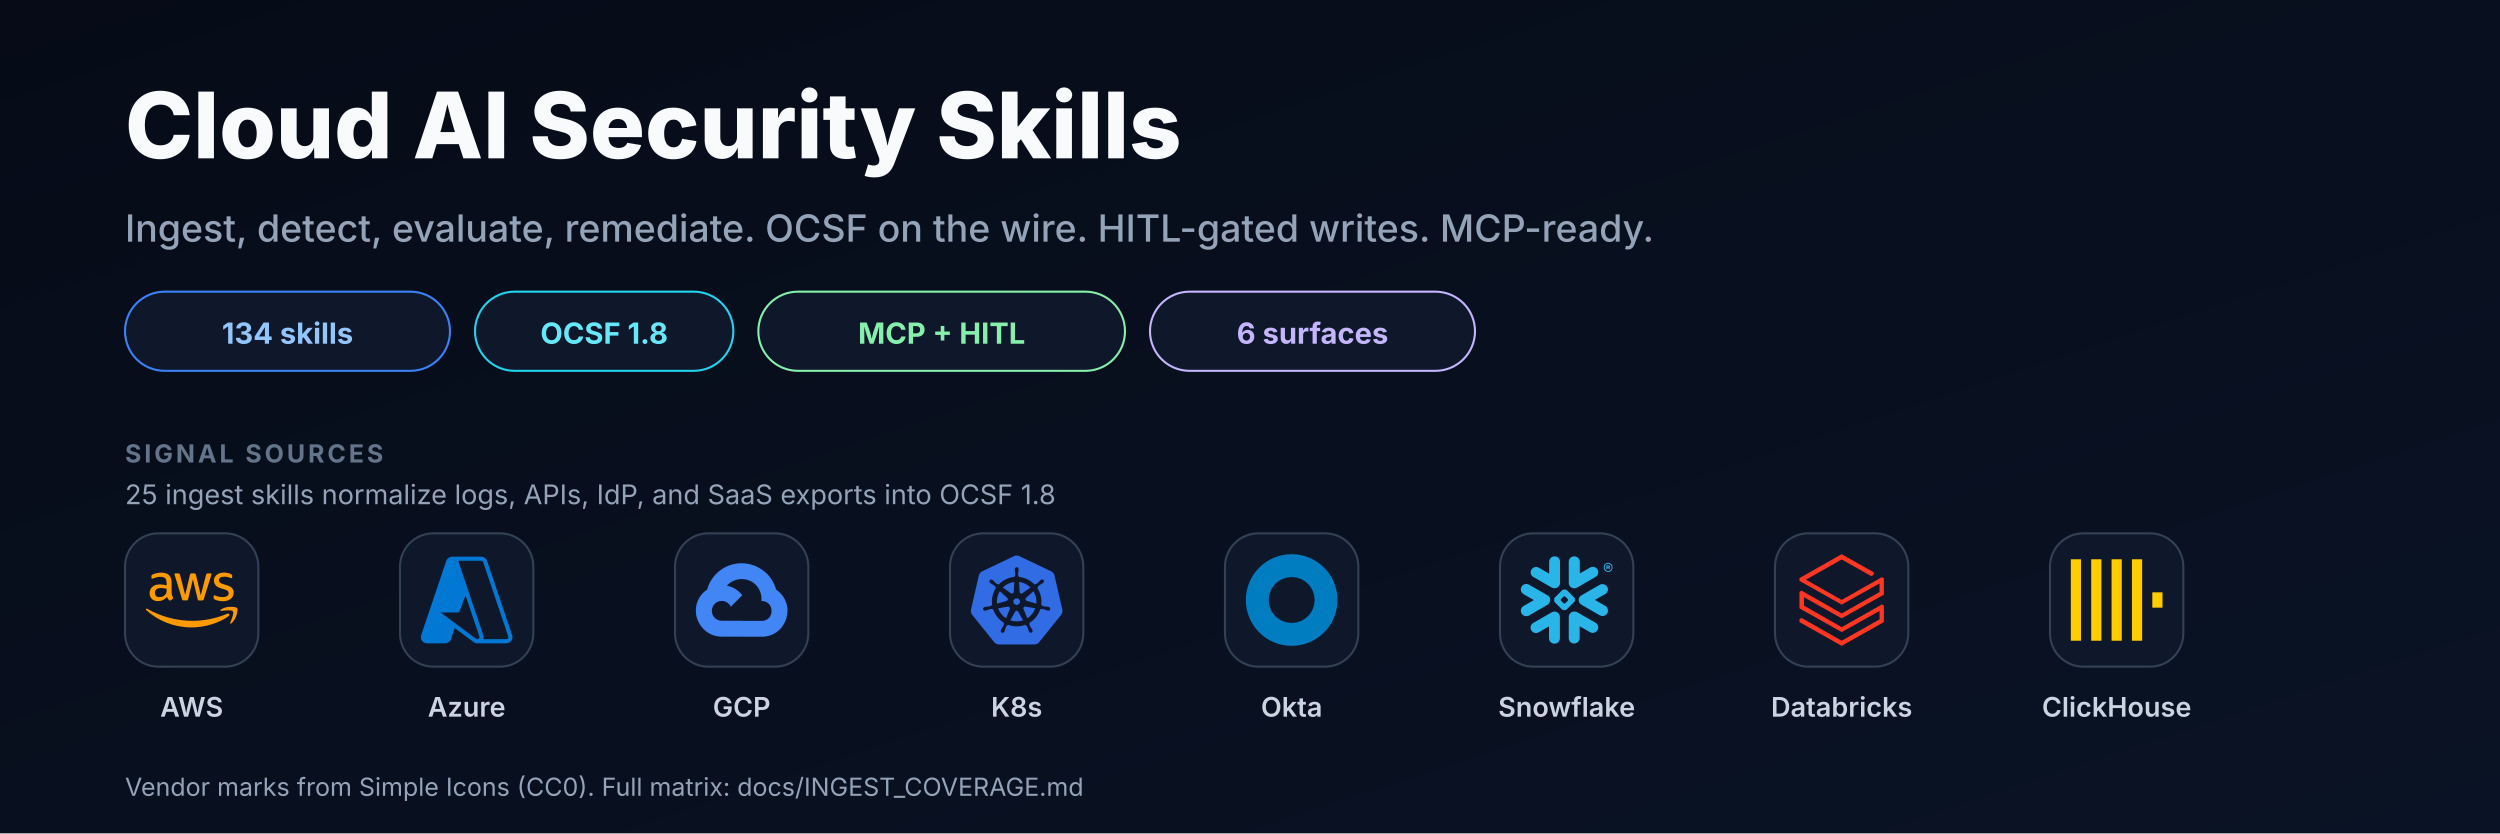
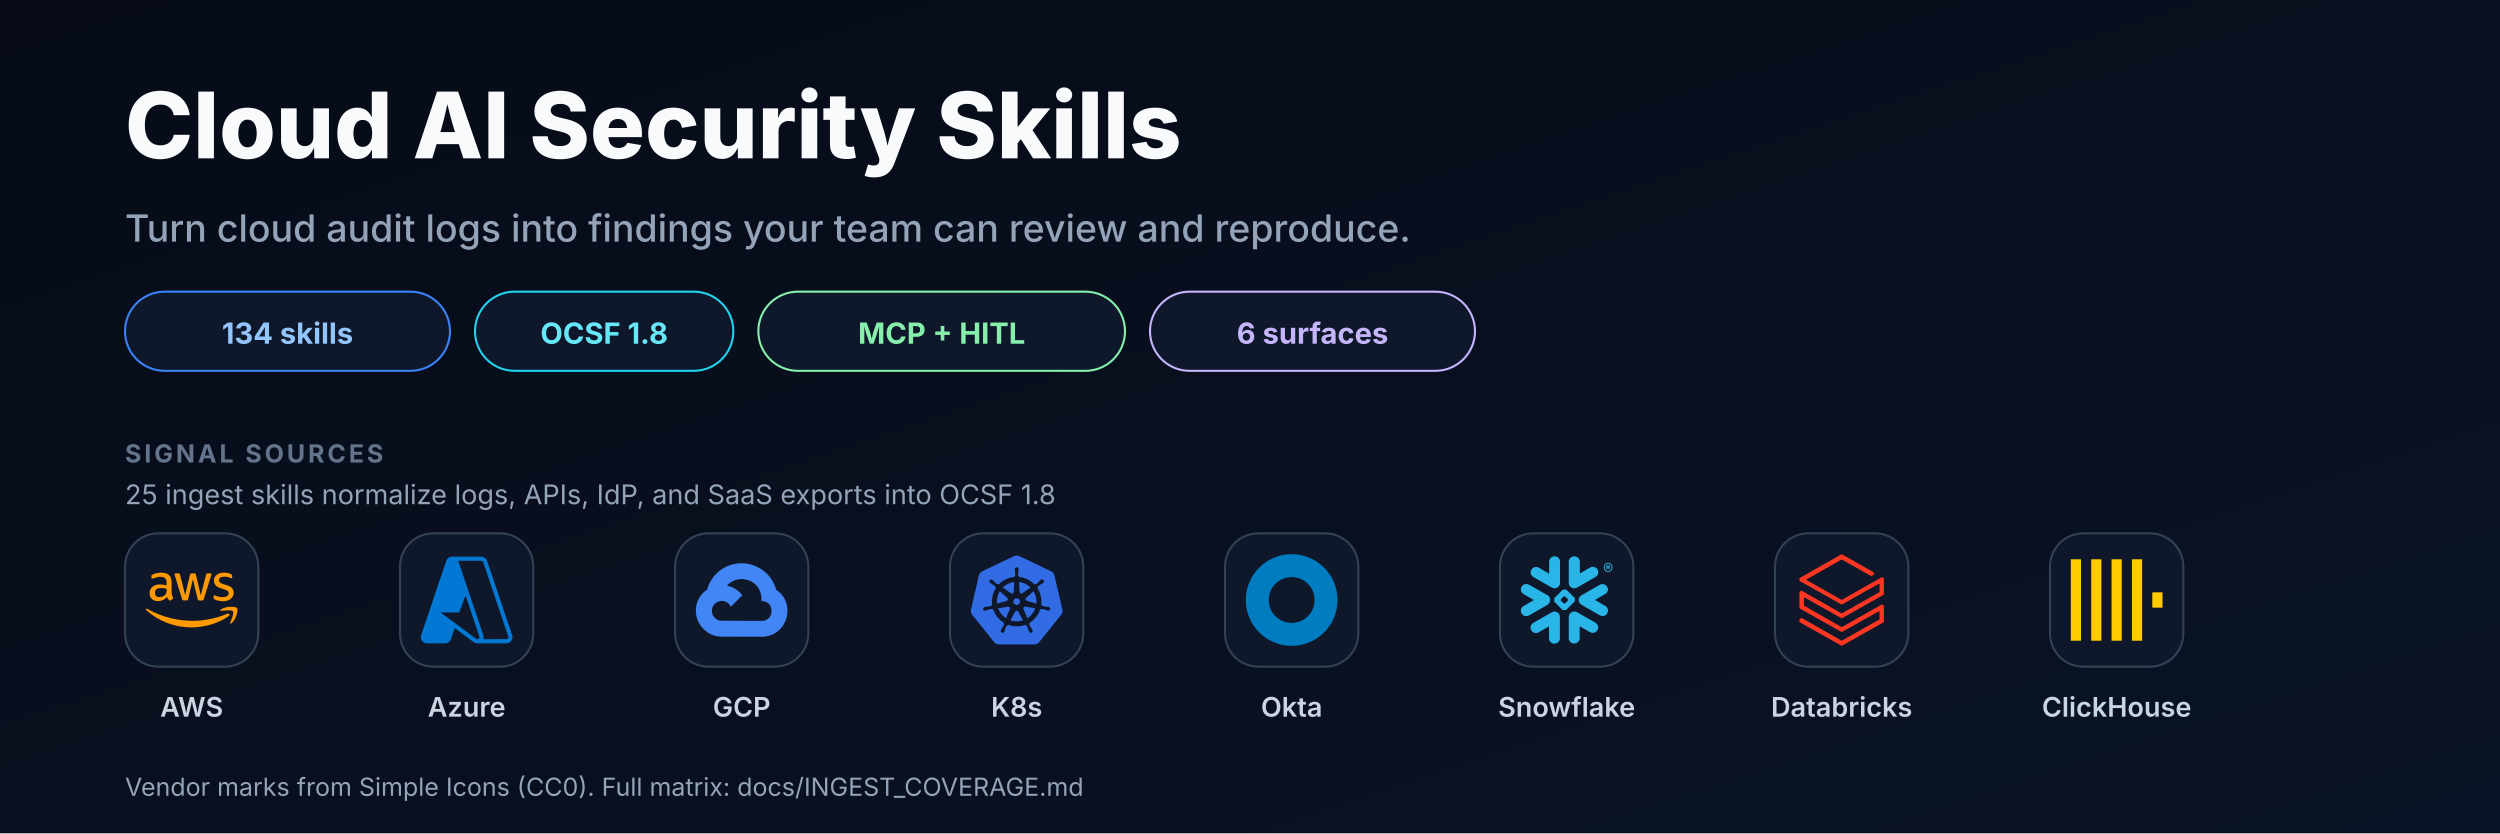
<svg xmlns="http://www.w3.org/2000/svg" width="1200" height="400" viewBox="0 0 1200 400" role="img" aria-labelledby="title desc">
  <defs>
    <linearGradient id="bg" x1="0" y1="0" x2="1" y2="1">
      <stop offset="0%" stop-color="#060b17" />
      <stop offset="100%" stop-color="#0a1325" />
    </linearGradient>
    <symbol id="amazonwebservices" viewBox="0 0 24 24">
      <path fill="#FF9900" d="M6.763 10.036c0 .296.032.535.088.71.064.176.144.368.256.576.04.063.056.127.056.183 0 .08-.048.16-.152.24l-.503.335a.383.383 0 0 1-.208.072c-.08 0-.16-.04-.239-.112a2.47 2.47 0 0 1-.287-.375 6.18 6.18 0 0 1-.248-.471c-.622.734-1.405 1.101-2.347 1.101-.67 0-1.205-.191-1.596-.574-.391-.384-.59-.894-.59-1.533 0-.678.239-1.23.726-1.644.487-.415 1.133-.623 1.955-.623.272 0 .551.024.846.064.296.04.6.104.918.176v-.583c0-.607-.127-1.03-.375-1.277-.255-.248-.686-.367-1.3-.367-.28 0-.568.031-.863.103-.295.072-.583.16-.862.272a2.287 2.287 0 0 1-.28.104.488.488 0 0 1-.127.023c-.112 0-.168-.08-.168-.247v-.391c0-.128.016-.224.056-.28a.597.597 0 0 1 .224-.167c.279-.144.614-.264 1.005-.36a4.84 4.84 0 0 1 1.246-.151c.95 0 1.644.216 2.091.647.439.43.662 1.085.662 1.963v2.586zm-3.24 1.214c.263 0 .534-.048.822-.144.287-.096.543-.271.758-.51.128-.152.224-.32.272-.512.047-.191.08-.423.08-.694v-.335a6.66 6.66 0 0 0-.735-.136 6.02 6.02 0 0 0-.75-.048c-.535 0-.926.104-1.19.32-.263.215-.39.518-.39.917 0 .375.095.655.295.846.191.2.47.296.838.296zm6.41.862c-.144 0-.24-.024-.304-.08-.064-.048-.12-.16-.168-.311L7.586 5.55a1.398 1.398 0 0 1-.072-.32c0-.128.064-.2.191-.2h.783c.151 0 .255.025.31.08.065.048.113.16.16.312l1.342 5.284 1.245-5.284c.04-.16.088-.264.151-.312a.549.549 0 0 1 .32-.08h.638c.152 0 .256.025.32.08.063.048.12.16.151.312l1.261 5.348 1.381-5.348c.048-.16.104-.264.16-.312a.52.52 0 0 1 .311-.08h.743c.127 0 .2.065.2.2 0 .04-.009.08-.017.128a1.137 1.137 0 0 1-.056.2l-1.923 6.17c-.048.16-.104.263-.168.311a.51.51 0 0 1-.303.08h-.687c-.151 0-.255-.024-.32-.08-.063-.056-.119-.16-.15-.32l-1.238-5.148-1.23 5.14c-.04.16-.087.264-.15.32-.065.056-.177.08-.32.08zm10.256.215c-.415 0-.83-.048-1.229-.143-.399-.096-.71-.2-.918-.32-.128-.071-.215-.151-.247-.223a.563.563 0 0 1-.048-.224v-.407c0-.167.064-.247.183-.247.048 0 .096.008.144.024.048.016.12.048.2.08.271.12.566.215.878.279.319.064.63.096.95.096.502 0 .894-.088 1.165-.264a.86.86 0 0 0 .415-.758.777.777 0 0 0-.215-.559c-.144-.151-.416-.287-.807-.415l-1.157-.36c-.583-.183-1.014-.454-1.277-.813a1.902 1.902 0 0 1-.4-1.158c0-.335.073-.63.216-.886.144-.255.335-.479.575-.654.24-.184.51-.32.83-.415.32-.096.655-.136 1.006-.136.175 0 .359.008.535.032.183.024.35.056.518.088.16.04.312.08.455.127.144.048.256.096.336.144a.69.69 0 0 1 .24.2.43.43 0 0 1 .071.263v.375c0 .168-.064.256-.184.256a.83.83 0 0 1-.303-.096 3.652 3.652 0 0 0-1.532-.311c-.455 0-.815.071-1.062.223-.248.152-.375.383-.375.71 0 .224.08.416.24.567.159.152.454.304.877.44l1.134.358c.574.184.99.44 1.237.767.247.327.367.702.367 1.117 0 .343-.072.655-.207.926-.144.272-.336.511-.583.703-.248.2-.543.343-.886.447-.36.111-.734.167-1.142.167zM21.698 16.207c-2.626 1.94-6.442 2.969-9.722 2.969-4.598 0-8.74-1.7-11.87-4.526-.247-.223-.024-.527.272-.351 3.384 1.963 7.559 3.153 11.877 3.153 2.914 0 6.114-.607 9.06-1.852.439-.2.814.287.383.607zM22.792 14.961c-.336-.43-2.22-.207-3.074-.103-.255.032-.295-.192-.063-.36 1.5-1.053 3.967-.75 4.254-.399.287.36-.08 2.826-1.485 4.007-.215.184-.423.088-.327-.151.32-.79 1.03-2.57.695-2.994z" />
    </symbol>
    <symbol id="microsoftazure" viewBox="0 0 24 24">
      <path fill="#0078D4" d="M22.379 23.343a1.62 1.62 0 0 0 1.536-2.14v.002L17.35 1.76A1.62 1.62 0 0 0 15.816.657H8.184A1.62 1.62 0 0 0 6.65 1.76L.086 21.204a1.62 1.62 0 0 0 1.536 2.139h4.741a1.62 1.62 0 0 0 1.535-1.103l.977-2.892 4.947 3.675c.28.208.618.32.966.32m-3.084-12.531 3.624 10.739a.54.54 0 0 1-.51.713v-.001h-.03a.54.54 0 0 1-.322-.106l-9.287-6.9h4.853m6.313 7.006c.116-.326.13-.694.007-1.058L9.79 1.76a1.722 1.722 0 0 0-.007-.02h6.034a.54.54 0 0 1 .512.366l6.562 19.445a.54.54 0 0 1-.338.684" />
    </symbol>
    <symbol id="googlecloud" viewBox="0 0 24 24">
      <path fill="#4285F4" d="M12.19 2.38a9.344 9.344 0 0 0-9.234 6.893c.053-.02-.055.013 0 0-3.875 2.551-3.922 8.11-.247 10.941l.006-.007-.007.03a6.717 6.717 0 0 0 4.077 1.356h5.173l.03.03h5.192c6.687.053 9.376-8.605 3.835-12.35a9.365 9.365 0 0 0-2.821-4.552l-.043.043.006-.05A9.344 9.344 0 0 0 12.19 2.38zm-.358 4.146c1.244-.04 2.518.368 3.486 1.15a5.186 5.186 0 0 1 1.862 4.078v.518c3.53-.07 3.53 5.262 0 5.193h-5.193l-.008.009v-.04H6.785a2.59 2.59 0 0 1-1.067-.23h.001a2.597 2.597 0 1 1 3.437-3.437l3.013-3.012A6.747 6.747 0 0 0 8.11 8.24c.018-.01.04-.026.054-.023a5.186 5.186 0 0 1 3.67-1.69z" />
    </symbol>
    <symbol id="kubernetes" viewBox="0 0 24 24">
      <path fill="#326CE5" d="M10.204 14.35l.007.01-.999 2.413a5.171 5.171 0 0 1-2.075-2.597l2.578-.437.004.005a.44.44 0 0 1 .484.606zm-.833-2.129a.44.44 0 0 0 .173-.756l.002-.011L7.585 9.7a5.143 5.143 0 0 0-.73 3.255l2.514-.725.002-.009zm1.145-1.98a.44.44 0 0 0 .699-.337l.01-.005.15-2.62a5.144 5.144 0 0 0-3.01 1.442l2.147 1.523.004-.002zm.76 2.75l.723.349.722-.347.18-.78-.5-.623h-.804l-.5.623.179.779zm1.5-3.095a.44.44 0 0 0 .7.336l.008.003 2.134-1.513a5.188 5.188 0 0 0-2.992-1.442l.148 2.615.002.001zm10.876 5.97l-5.773 7.181a1.6 1.6 0 0 1-1.248.594l-9.261.003a1.6 1.6 0 0 1-1.247-.596l-5.776-7.18a1.583 1.583 0 0 1-.307-1.34L2.1 5.573c.108-.47.425-.864.863-1.073L11.305.513a1.606 1.606 0 0 1 1.385 0l8.345 3.985c.438.209.755.604.863 1.073l2.062 8.955c.108.47-.005.963-.308 1.34zm-3.289-2.057c-.042-.01-.103-.026-.145-.034-.174-.033-.315-.025-.479-.038-.35-.037-.638-.067-.895-.148-.105-.04-.18-.165-.216-.216l-.201-.059a6.45 6.45 0 0 0-.105-2.332 6.465 6.465 0 0 0-.936-2.163c.052-.047.15-.133.177-.159.008-.09.001-.183.094-.282.197-.185.444-.338.743-.522.142-.084.273-.137.415-.242.032-.024.076-.062.11-.089.24-.191.295-.52.123-.736-.172-.216-.506-.236-.745-.045-.034.027-.08.062-.111.088-.134.116-.217.23-.33.35-.246.25-.45.458-.673.609-.097.056-.239.037-.303.033l-.19.135a6.545 6.545 0 0 0-4.146-2.003l-.012-.223c-.065-.062-.143-.115-.163-.25-.022-.268.015-.557.057-.905.023-.163.061-.298.068-.475.001-.04-.001-.099-.001-.142 0-.306-.224-.555-.5-.555-.275 0-.499.249-.499.555l.001.014c0 .041-.002.092 0 .128.006.177.044.312.067.475.042.348.078.637.056.906a.545.545 0 0 1-.162.258l-.012.211a6.424 6.424 0 0 0-4.166 2.003 8.373 8.373 0 0 1-.18-.128c-.09.012-.18.04-.297-.029-.223-.15-.427-.358-.673-.608-.113-.12-.195-.234-.329-.349-.03-.026-.077-.062-.111-.088a.594.594 0 0 0-.348-.132.481.481 0 0 0-.398.176c-.172.216-.117.546.123.737l.007.005.104.083c.142.105.272.159.414.242.299.185.546.338.743.522.076.082.09.226.1.288l.16.143a6.462 6.462 0 0 0-1.02 4.506l-.208.06c-.055.072-.133.184-.215.217-.257.081-.546.11-.895.147-.164.014-.305.006-.48.039-.037.007-.09.02-.133.03l-.004.002-.007.002c-.295.071-.484.342-.423.608.061.267.349.429.645.365l.007-.001.01-.003.129-.029c.17-.046.294-.113.448-.172.33-.118.604-.217.87-.256.112-.009.23.069.288.101l.217-.037a6.5 6.5 0 0 0 2.88 3.596l-.09.218c.033.084.069.199.044.282-.097.252-.263.517-.452.813-.091.136-.185.242-.268.399-.02.037-.045.095-.064.134-.128.275-.034.591.213.71.248.12.556-.007.69-.282v-.002c.02-.039.046-.09.062-.127.07-.162.094-.301.144-.458.132-.332.205-.68.387-.897.05-.06.13-.082.215-.105l.113-.205a6.453 6.453 0 0 0 4.609.012l.106.192c.086.028.18.042.256.155.136.232.229.507.342.84.05.156.074.295.145.457.016.037.043.09.062.129.133.276.442.402.69.282.247-.118.341-.435.213-.71-.02-.039-.045-.096-.065-.134-.083-.156-.177-.261-.268-.398-.19-.296-.346-.541-.443-.793-.04-.13.007-.21.038-.294-.018-.022-.059-.144-.083-.202a6.499 6.499 0 0 0 2.88-3.622c.064.01.176.03.213.038.075-.05.144-.114.28-.104.266.039.54.138.87.256.154.06.277.128.448.173.036.01.088.019.13.028l.009.003.007.001c.297.064.584-.098.645-.365.06-.266-.128-.537-.423-.608zM16.4 9.701l-1.95 1.746v.005a.44.44 0 0 0 .173.757l.003.01 2.526.728a5.199 5.199 0 0 0-.108-1.674A5.208 5.208 0 0 0 16.4 9.701zm-4.013 5.325a.437.437 0 0 0-.404-.232.44.44 0 0 0-.372.233h-.002l-1.268 2.292a5.164 5.164 0 0 0 3.326.003l-1.27-2.296h-.01zm1.888-1.293a.44.44 0 0 0-.27.036.44.44 0 0 0-.214.572l-.003.004 1.01 2.438a5.15 5.15 0 0 0 2.081-2.615l-2.6-.44-.004.005z" />
    </symbol>
    <symbol id="okta" viewBox="0 0 24 24">
      <path fill="#007DC1" d="M12 0C5.389 0 0 5.35 0 12s5.35 12 12 12 12-5.35 12-12S18.611 0 12 0zm0 18c-3.325 0-6-2.675-6-6s2.675-6 6-6 6 2.675 6 6-2.675 6-6 6z" />
    </symbol>
    <symbol id="snowflake" viewBox="0 0 24 24">
      <path fill="#29B5E8" d="M24 3.459c0 .646-.418 1.18-1.141 1.18-.723 0-1.142-.534-1.142-1.18 0-.647.419-1.18 1.142-1.18.723 0 1.141.533 1.141 1.18zm-.228 0c0-.533-.38-.951-.913-.951s-.913.38-.913.95c0 .533.38.952.913.952.57 0 .913-.419.913-.951zm-1.37-.533h.495c.266 0 .456.152.456.38 0 .153-.076.229-.19.305l.19.266v.038h-.266l-.19-.266h-.229v.266h-.266zm.495.228h-.229v.267h.229c.114 0 .152-.038.152-.114.038-.077-.038-.153-.152-.153zM7.602 12.4c.038-.151.076-.304.076-.456 0-.114-.038-.228-.038-.342-.114-.343-.304-.647-.646-.838l-4.87-2.777c-.685-.38-1.56-.152-1.94.533-.381.685-.153 1.56.532 1.94l2.701 1.56-2.701 1.56c-.685.38-.913 1.256-.533 1.94.38.685 1.256.914 1.94.533l4.832-2.777c.343-.267.571-.533.647-.876zm1.332 2.626c-.266-.038-.57.038-.837.19l-4.832 2.777c-.685.38-.913 1.256-.532 1.94.38.686 1.255.914 1.94.533l2.701-1.56v3.12c0 .8.647 1.408 1.446 1.408.799 0 1.407-.647 1.407-1.408v-5.592c0-.761-.57-1.37-1.293-1.408zm4.946-6.088c.266.038.57-.038.837-.19l4.832-2.777c.685-.38.913-1.256.532-1.94-.38-.686-1.255-.914-1.94-.533l-2.701 1.56V1.975c0-.799-.647-1.408-1.446-1.408-.799 0-1.446.609-1.446 1.408V7.53c0 .76.609 1.37 1.332 1.407zM3.265 5.97l4.832 2.777c.266.152.533.19.837.19.723-.038 1.331-.684 1.331-1.407V1.975c0-.799-.646-1.408-1.407-1.408-.799 0-1.446.647-1.446 1.408v3.12l-2.701-1.56c-.685-.38-1.56-.152-1.94.533-.419.646-.19 1.521.494 1.902zm9.093 6.011a.412.412 0 00-.114-.266l-.57-.571a.346.346 0 00-.267-.114.412.412 0 00-.266.114l-.571.57a.411.411 0 00-.114.267c0 .076.038.19.114.267l.57.57a.345.345 0 00.267.114c.076 0 .19-.038.266-.114l.571-.57a.412.412 0 00.114-.267zm1.598.533L11.94 14.53c-.039.038-.153.114-.229.114h-.608a.411.411 0 01-.267-.114L8.82 12.514a.408.408 0 01-.076-.229v-.608c0-.076.038-.19.114-.267l2.016-2.016a.41.41 0 01.267-.114h.608a.41.41 0 01.267.114l2.016 2.016a.347.347 0 01.114.267v.608c-.076.077-.114.19-.19.229zm5.593 5.44l-4.832-2.777c-.266-.152-.57-.19-.837-.152-.723.038-1.332.684-1.332 1.408v5.554c0 .8.647 1.408 1.408 1.408.799 0 1.446-.647 1.446-1.408v-3.12l2.7 1.56c.686.38 1.561.152 1.941-.533.419-.646.19-1.521-.494-1.94zm2.549-7.533l-2.701 1.56 2.7 1.56c.686.38.914 1.256.533 1.94-.38.685-1.255.913-1.94.533l-4.832-2.778a1.644 1.644 0 01-.647-.798c-.037-.153-.076-.305-.076-.457 0-.114.039-.228.039-.342.114-.343.342-.647.646-.837l4.832-2.778c.685-.38 1.56-.152 1.94.533.457.609.19 1.484-.494 1.864" />
    </symbol>
    <symbol id="databricks" viewBox="0 0 24 24">
      <path fill="#FF3621" d="M.95 14.184L12 20.403l9.919-5.55v2.21L12 22.662l-10.484-5.96-.565.308v.77L12 24l11.05-6.218v-4.317l-.515-.309L12 19.118l-9.867-5.653v-2.21L12 16.805l11.05-6.218V6.32l-.515-.308L12 11.974 2.647 6.681 12 1.388l7.76 4.368.668-.411v-.566L12 0 .95 6.27v.72L12 13.207l9.919-5.55v2.26L12 15.52 1.516 9.56l-.565.308Z" />
    </symbol>
    <symbol id="clickhouse" viewBox="0 0 24 24">
      <path fill="#FFCC00" d="M21.333 10H24v4h-2.667ZM16 1.335h2.667v21.33H16Zm-5.333 0h2.666v21.33h-2.666ZM0 22.665V1.335h2.667v21.33zm5.333-21.33H8v21.33H5.333Z" />
    </symbol>
  </defs>
  <rect width="1200" height="400" fill="url(#bg)" />
  <g font-family="Inter, Segoe UI, ui-sans-serif, Arial, sans-serif">
    <text x="60" y="76" font-size="44" font-weight="800" fill="#f8fafc">Cloud AI Security Skills</text>
-     <text x="60" y="116" fill="#94a3b8" font-size="18" font-weight="500">Ingest, detect, evaluate, remediate. OCSF on the wire. HITL-gated writes. MCP-ready.</text>
+     <text x="60" y="116" fill="#94a3b8" font-size="18" font-weight="500">Turn cloud audit logs into findings your team can review and reproduce.</text>
    <g transform="translate(60,140)">
      <g>
        <rect x="0" y="0" width="156" height="38" rx="19" fill="#0f172a" stroke="#3b82f6" />
        <text x="78" y="25" text-anchor="middle" fill="#93c5fd" font-size="14" font-weight="700">134 skills</text>
      </g>
      <g transform="translate(168,0)">
        <rect x="0" y="0" width="124" height="38" rx="19" fill="#0f172a" stroke="#22d3ee" />
        <text x="62" y="25" text-anchor="middle" fill="#67e8f9" font-size="14" font-weight="700">OCSF 1.8</text>
      </g>
      <g transform="translate(304,0)">
        <rect x="0" y="0" width="176" height="38" rx="19" fill="#0f172a" stroke="#86efac" />
        <text x="88" y="25" text-anchor="middle" fill="#86efac" font-size="14" font-weight="700">MCP + HITL</text>
      </g>
      <g transform="translate(492,0)">
        <rect x="0" y="0" width="156" height="38" rx="19" fill="#0f172a" stroke="#c4b5fd" />
        <text x="78" y="25" text-anchor="middle" fill="#c4b5fd" font-size="14" font-weight="700">6 surfaces</text>
      </g>
    </g>
    <text x="60" y="222" fill="#64748b" font-size="12" font-weight="700" letter-spacing="1.4">SIGNAL SOURCES</text>
    <text x="60" y="242" fill="#94a3b8" font-size="13">25 ingest skills normalize logs, APIs, IdP, and SaaS exports into OCSF 1.8</text>
    <g transform="translate(60,256)">
      <g transform="translate(0,0)">
        <rect x="0" y="0" width="64" height="64" rx="16" fill="#0f172a" stroke="#334155" />
        <use href="#amazonwebservices" x="10" y="10" width="44" height="44" />
        <text x="32" y="88" text-anchor="middle" fill="#cbd5e1" font-size="13" font-weight="600">AWS</text>
      </g>
      <g transform="translate(132,0)">
        <rect x="0" y="0" width="64" height="64" rx="16" fill="#0f172a" stroke="#334155" />
        <use href="#microsoftazure" x="10" y="10" width="44" height="44" />
        <text x="32" y="88" text-anchor="middle" fill="#cbd5e1" font-size="13" font-weight="600">Azure</text>
      </g>
      <g transform="translate(264,0)">
        <rect x="0" y="0" width="64" height="64" rx="16" fill="#0f172a" stroke="#334155" />
        <use href="#googlecloud" x="10" y="10" width="44" height="44" />
        <text x="32" y="88" text-anchor="middle" fill="#cbd5e1" font-size="13" font-weight="600">GCP</text>
      </g>
      <g transform="translate(396,0)">
        <rect x="0" y="0" width="64" height="64" rx="16" fill="#0f172a" stroke="#334155" />
        <use href="#kubernetes" x="10" y="10" width="44" height="44" />
        <text x="32" y="88" text-anchor="middle" fill="#cbd5e1" font-size="13" font-weight="600">K8s</text>
      </g>
      <g transform="translate(528,0)">
        <rect x="0" y="0" width="64" height="64" rx="16" fill="#0f172a" stroke="#334155" />
        <use href="#okta" x="10" y="10" width="44" height="44" />
        <text x="32" y="88" text-anchor="middle" fill="#cbd5e1" font-size="13" font-weight="600">Okta</text>
      </g>
      <g transform="translate(660,0)">
        <rect x="0" y="0" width="64" height="64" rx="16" fill="#0f172a" stroke="#334155" />
        <use href="#snowflake" x="10" y="10" width="44" height="44" />
        <text x="32" y="88" text-anchor="middle" fill="#cbd5e1" font-size="13" font-weight="600">Snowflake</text>
      </g>
      <g transform="translate(792,0)">
        <rect x="0" y="0" width="64" height="64" rx="16" fill="#0f172a" stroke="#334155" />
        <use href="#databricks" x="10" y="10" width="44" height="44" />
        <text x="32" y="88" text-anchor="middle" fill="#cbd5e1" font-size="13" font-weight="600">Databricks</text>
      </g>
      <g transform="translate(924,0)">
        <rect x="0" y="0" width="64" height="64" rx="16" fill="#0f172a" stroke="#334155" />
        <use href="#clickhouse" x="10" y="10" width="44" height="44" />
        <text x="32" y="88" text-anchor="middle" fill="#cbd5e1" font-size="13" font-weight="600">ClickHouse</text>
      </g>
    </g>
    <text x="60" y="382" fill="#94a3b8" font-size="12">Vendor marks from Simple Icons (CC0). Full matrix: docs/INGEST_COVERAGE.md</text>
  </g>
</svg>
